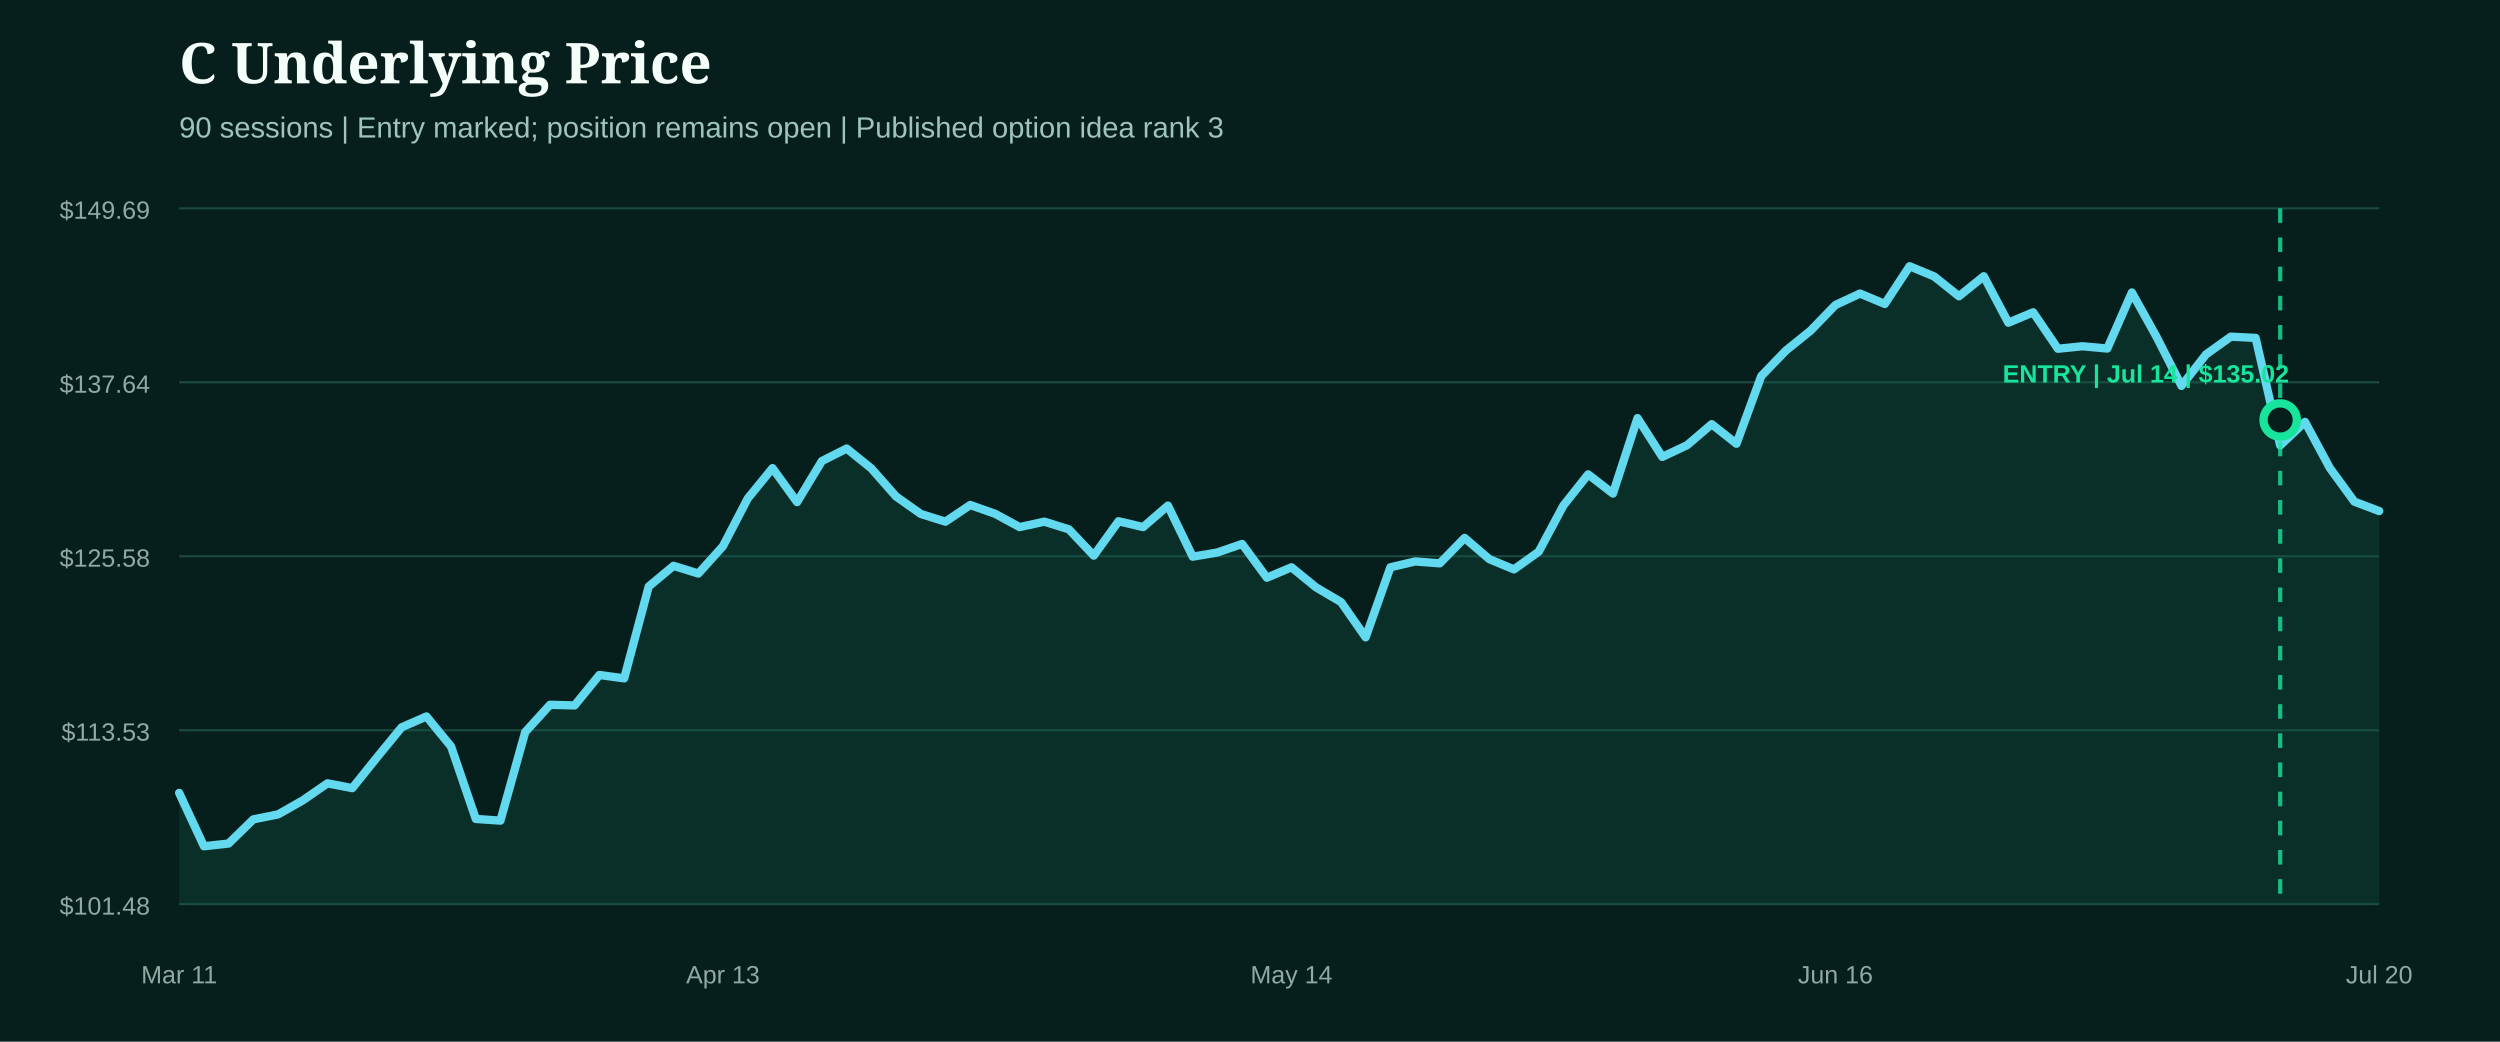
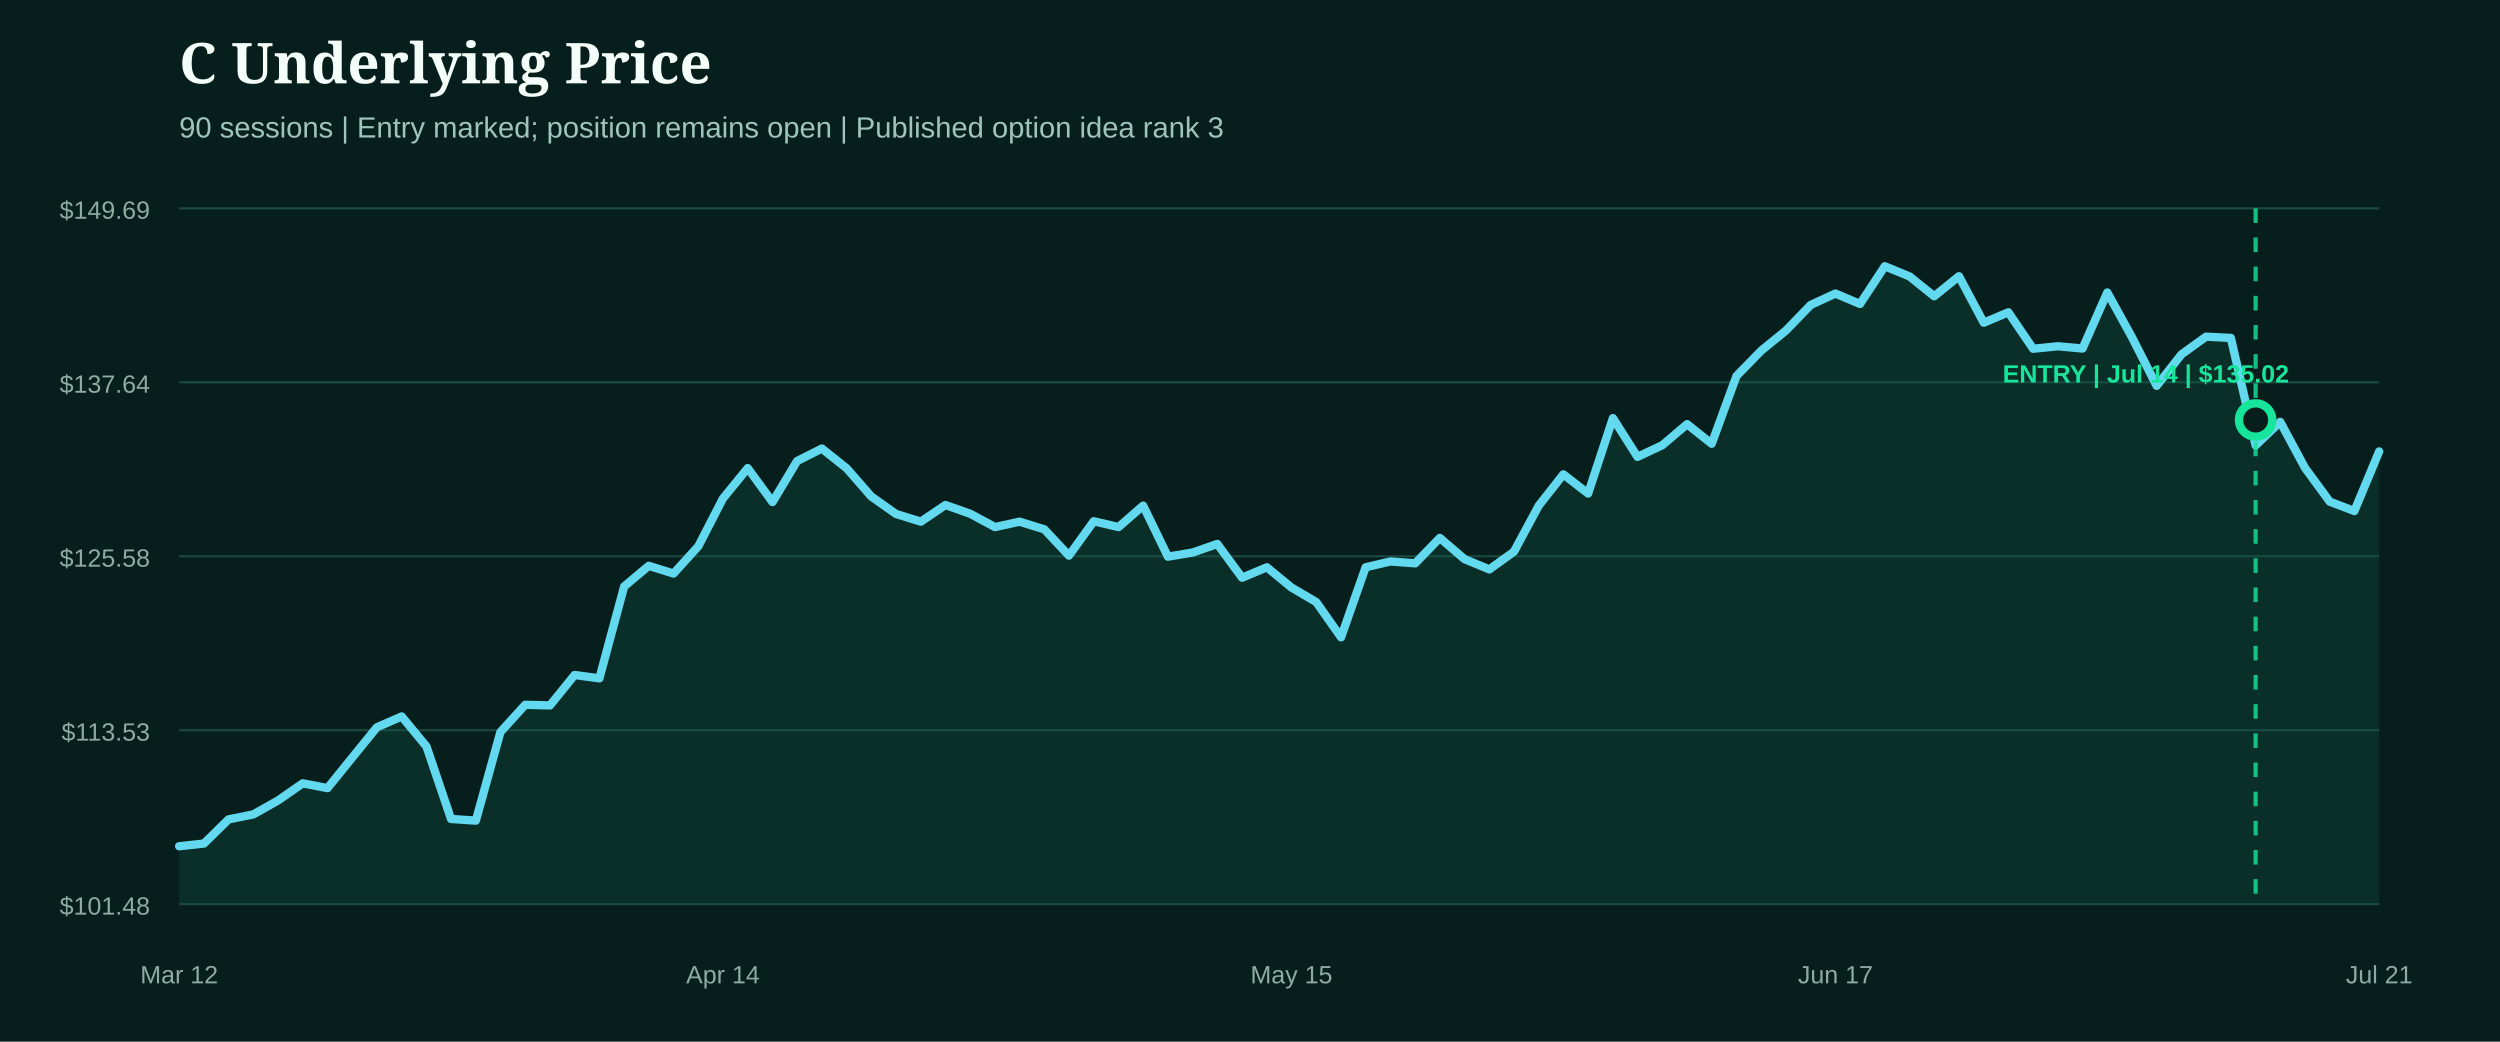
<svg xmlns="http://www.w3.org/2000/svg" width="1200" height="500" viewBox="0 0 1200 500" role="img" aria-label="C underlying price from entry">
  <rect width="1200" height="500" fill="#071f1c" />
  <style>.head{fill:#f4fff9;font:800 27px Georgia,serif}.sub{fill:#9fc4bb;font:14px Arial,sans-serif}.axis{fill:#8eaaa3;font:12px Arial,sans-serif}.marker{font:800 12px Arial,sans-serif}</style>
  <text x="86" y="40" class="head">C Underlying Price</text>
  <text x="86" y="66" class="sub">90 sessions | Entry marked; position remains open | Published option idea rank 3</text>
  <line x1="86" x2="1142" y1="100.0" y2="100.0" stroke="#1b4a42" stroke-width="1" />
  <text x="72" y="105.0" text-anchor="end" class="axis">$149.69</text>
  <line x1="86" x2="1142" y1="183.5" y2="183.5" stroke="#1b4a42" stroke-width="1" />
  <text x="72" y="188.5" text-anchor="end" class="axis">$137.64</text>
  <line x1="86" x2="1142" y1="267.0" y2="267.0" stroke="#1b4a42" stroke-width="1" />
  <text x="72" y="272.0" text-anchor="end" class="axis">$125.58</text>
  <line x1="86" x2="1142" y1="350.5" y2="350.5" stroke="#1b4a42" stroke-width="1" />
  <text x="72" y="355.5" text-anchor="end" class="axis">$113.53</text>
  <line x1="86" x2="1142" y1="434.0" y2="434.0" stroke="#1b4a42" stroke-width="1" />
  <text x="72" y="439.0" text-anchor="end" class="axis">$101.48</text>
-   <path d="M86.0,380.6 L97.9,406.2 L109.7,404.9 L121.6,393.3 L133.5,390.9 L145.3,384.2 L157.2,376.0 L169.1,378.3 L180.9,363.6 L192.8,349.1 L204.7,343.9 L216.5,358.3 L228.4,393.1 L240.2,393.9 L252.1,351.4 L264.0,338.3 L275.8,338.6 L287.7,324.0 L299.6,325.6 L311.4,281.5 L323.3,271.6 L335.2,275.3 L347.0,262.2 L358.9,239.3 L370.8,224.7 L382.6,241.0 L394.5,221.3 L406.4,215.3 L418.2,224.8 L430.1,238.3 L442.0,246.7 L453.8,250.4 L465.7,242.4 L477.6,246.6 L489.4,253.0 L501.3,250.4 L513.1,254.1 L525.0,266.7 L536.9,250.2 L548.7,253.0 L560.6,242.7 L572.5,267.2 L584.3,265.2 L596.2,261.1 L608.1,277.3 L619.9,272.3 L631.8,282.0 L643.7,289.0 L655.5,305.9 L667.4,272.3 L679.3,269.5 L691.1,270.4 L703.0,258.2 L714.9,268.4 L726.7,273.3 L738.6,264.8 L750.4,242.7 L762.3,227.7 L774.2,236.9 L786.0,200.7 L797.9,219.3 L809.8,213.7 L821.6,203.6 L833.5,213.0 L845.4,180.5 L857.2,168.3 L869.1,158.7 L881.0,146.4 L892.8,140.9 L904.7,145.9 L916.6,127.8 L928.4,132.7 L940.3,142.2 L952.2,132.6 L964.0,154.9 L975.9,149.9 L987.8,167.4 L999.6,166.2 L1011.5,167.3 L1023.3,140.4 L1035.2,161.8 L1047.1,185.2 L1058.9,170.1 L1070.8,161.6 L1082.7,162.2 L1094.5,213.8 L1106.4,202.5 L1118.3,224.6 L1130.1,240.8 L1142.0,245.3 L1142.0,434.0 L86.0,434.0 Z" fill="#0f5949" opacity="0.28" />
-   <path d="M86.0,380.6 L97.9,406.2 L109.7,404.9 L121.6,393.3 L133.5,390.9 L145.3,384.2 L157.2,376.0 L169.1,378.3 L180.9,363.6 L192.8,349.1 L204.7,343.9 L216.5,358.3 L228.4,393.1 L240.2,393.9 L252.1,351.4 L264.0,338.3 L275.8,338.6 L287.7,324.0 L299.6,325.6 L311.4,281.5 L323.3,271.6 L335.2,275.3 L347.0,262.2 L358.9,239.3 L370.8,224.7 L382.6,241.0 L394.5,221.3 L406.4,215.3 L418.2,224.8 L430.1,238.3 L442.0,246.7 L453.8,250.4 L465.7,242.4 L477.6,246.6 L489.4,253.0 L501.3,250.4 L513.1,254.1 L525.0,266.7 L536.9,250.2 L548.7,253.0 L560.6,242.7 L572.5,267.2 L584.3,265.2 L596.2,261.1 L608.1,277.3 L619.9,272.3 L631.8,282.0 L643.7,289.0 L655.5,305.9 L667.4,272.3 L679.3,269.5 L691.1,270.4 L703.0,258.2 L714.9,268.4 L726.7,273.3 L738.6,264.8 L750.4,242.7 L762.3,227.7 L774.2,236.9 L786.0,200.7 L797.9,219.3 L809.8,213.7 L821.6,203.6 L833.5,213.0 L845.4,180.5 L857.2,168.3 L869.1,158.7 L881.0,146.4 L892.8,140.9 L904.7,145.9 L916.6,127.8 L928.4,132.7 L940.3,142.2 L952.2,132.6 L964.0,154.9 L975.9,149.9 L987.8,167.4 L999.6,166.2 L1011.5,167.3 L1023.3,140.4 L1035.2,161.8 L1047.1,185.2 L1058.9,170.1 L1070.8,161.6 L1082.7,162.2 L1094.5,213.8 L1106.4,202.5 L1118.3,224.6 L1130.1,240.8 L1142.0,245.3" fill="none" stroke="#62d9ee" stroke-width="4" stroke-linecap="round" stroke-linejoin="round" />
+   <path d="M86.0,406.2 L97.9,404.9 L109.7,393.3 L121.6,390.9 L133.5,384.2 L145.3,376.0 L157.2,378.3 L169.1,363.6 L180.9,349.1 L192.8,343.9 L204.7,358.3 L216.5,393.1 L228.4,393.9 L240.2,351.4 L252.1,338.3 L264.0,338.6 L275.8,324.0 L287.7,325.6 L299.6,281.5 L311.4,271.6 L323.3,275.3 L335.2,262.2 L347.0,239.3 L358.9,224.7 L370.8,241.0 L382.6,221.3 L394.5,215.3 L406.4,224.8 L418.2,238.3 L430.1,246.7 L442.0,250.4 L453.8,242.4 L465.7,246.6 L477.6,253.0 L489.4,250.4 L501.3,254.1 L513.1,266.7 L525.0,250.2 L536.9,253.0 L548.7,242.7 L560.6,267.2 L572.5,265.2 L584.3,261.1 L596.2,277.3 L608.1,272.3 L619.9,282.0 L631.8,289.0 L643.7,305.9 L655.5,272.3 L667.4,269.5 L679.3,270.4 L691.1,258.2 L703.0,268.4 L714.9,273.3 L726.7,264.8 L738.6,242.7 L750.4,227.7 L762.3,236.9 L774.2,200.7 L786.0,219.3 L797.9,213.7 L809.8,203.6 L821.6,213.0 L833.5,180.5 L845.4,168.3 L857.2,158.7 L869.1,146.4 L881.0,140.9 L892.8,145.9 L904.7,127.8 L916.6,132.7 L928.4,142.2 L940.3,132.6 L952.2,154.9 L964.0,149.9 L975.9,167.4 L987.8,166.2 L999.6,167.3 L1011.5,140.4 L1023.3,161.8 L1035.2,185.2 L1047.1,170.1 L1058.9,161.6 L1070.8,162.2 L1082.7,213.8 L1094.5,202.5 L1106.4,224.6 L1118.3,240.8 L1130.1,245.3 L1142.0,216.7 L1142.0,434.0 L86.0,434.0 Z" fill="#0f5949" opacity="0.28" />
+   <path d="M86.0,406.2 L97.9,404.9 L109.7,393.3 L121.6,390.9 L133.5,384.2 L145.3,376.0 L157.2,378.3 L169.1,363.6 L180.9,349.1 L192.8,343.9 L204.7,358.3 L216.5,393.1 L228.4,393.9 L240.2,351.4 L252.1,338.3 L264.0,338.6 L275.8,324.0 L287.7,325.6 L299.6,281.5 L311.4,271.6 L323.3,275.3 L335.2,262.2 L347.0,239.3 L358.9,224.7 L370.8,241.0 L382.6,221.3 L394.5,215.3 L406.4,224.8 L418.2,238.3 L430.1,246.7 L442.0,250.4 L453.8,242.4 L465.7,246.6 L477.6,253.0 L489.4,250.4 L501.3,254.1 L513.1,266.7 L525.0,250.2 L536.9,253.0 L548.7,242.7 L560.6,267.2 L572.5,265.2 L584.3,261.1 L596.2,277.3 L608.1,272.3 L619.9,282.0 L631.8,289.0 L643.7,305.9 L655.5,272.3 L667.4,269.5 L679.3,270.4 L691.1,258.2 L703.0,268.4 L714.9,273.3 L726.7,264.8 L738.6,242.7 L750.4,227.7 L762.3,236.9 L774.2,200.7 L786.0,219.3 L797.9,213.7 L809.8,203.6 L821.6,213.0 L833.5,180.5 L845.4,168.3 L857.2,158.7 L869.1,146.4 L881.0,140.9 L892.8,145.9 L904.7,127.8 L916.6,132.7 L928.4,142.2 L940.3,132.6 L952.2,154.9 L964.0,149.9 L975.9,167.4 L987.8,166.2 L999.6,167.3 L1011.5,140.4 L1023.3,161.8 L1035.2,185.2 L1047.1,170.1 L1058.9,161.6 L1070.8,162.2 L1082.7,213.8 L1094.5,202.5 L1106.4,224.6 L1118.3,240.8 L1130.1,245.3 L1142.0,216.7" fill="none" stroke="#62d9ee" stroke-width="4" stroke-linecap="round" stroke-linejoin="round" />
  <g>
-     <line x1="1094.5" x2="1094.5" y1="100" y2="434" stroke="#18e59c" stroke-width="2" stroke-dasharray="7 7" opacity="0.8" />
-     <circle cx="1094.5" cy="201.6" r="8" fill="#071f1c" stroke="#18e59c" stroke-width="4" />
+     <line x1="1082.7" x2="1082.7" y1="100" y2="434" stroke="#18e59c" stroke-width="2" stroke-dasharray="7 7" opacity="0.8" />
+     <circle cx="1082.7" cy="201.6" r="8" fill="#071f1c" stroke="#18e59c" stroke-width="4" />
    <text x="1030.0" y="183.6" text-anchor="middle" class="marker" fill="#18e59c">ENTRY | Jul 14 | $135.02</text>
  </g>
-   <text x="86.0" y="472" text-anchor="middle" class="axis">Mar 11</text>
-   <text x="347.0" y="472" text-anchor="middle" class="axis">Apr 13</text>
-   <text x="619.9" y="472" text-anchor="middle" class="axis">May 14</text>
-   <text x="881.0" y="472" text-anchor="middle" class="axis">Jun 16</text>
-   <text x="1142.0" y="472" text-anchor="middle" class="axis">Jul 20</text>
+   <text x="86.0" y="472" text-anchor="middle" class="axis">Mar 12</text>
+   <text x="347.0" y="472" text-anchor="middle" class="axis">Apr 14</text>
+   <text x="619.9" y="472" text-anchor="middle" class="axis">May 15</text>
+   <text x="881.0" y="472" text-anchor="middle" class="axis">Jun 17</text>
+   <text x="1142.0" y="472" text-anchor="middle" class="axis">Jul 21</text>
</svg>
